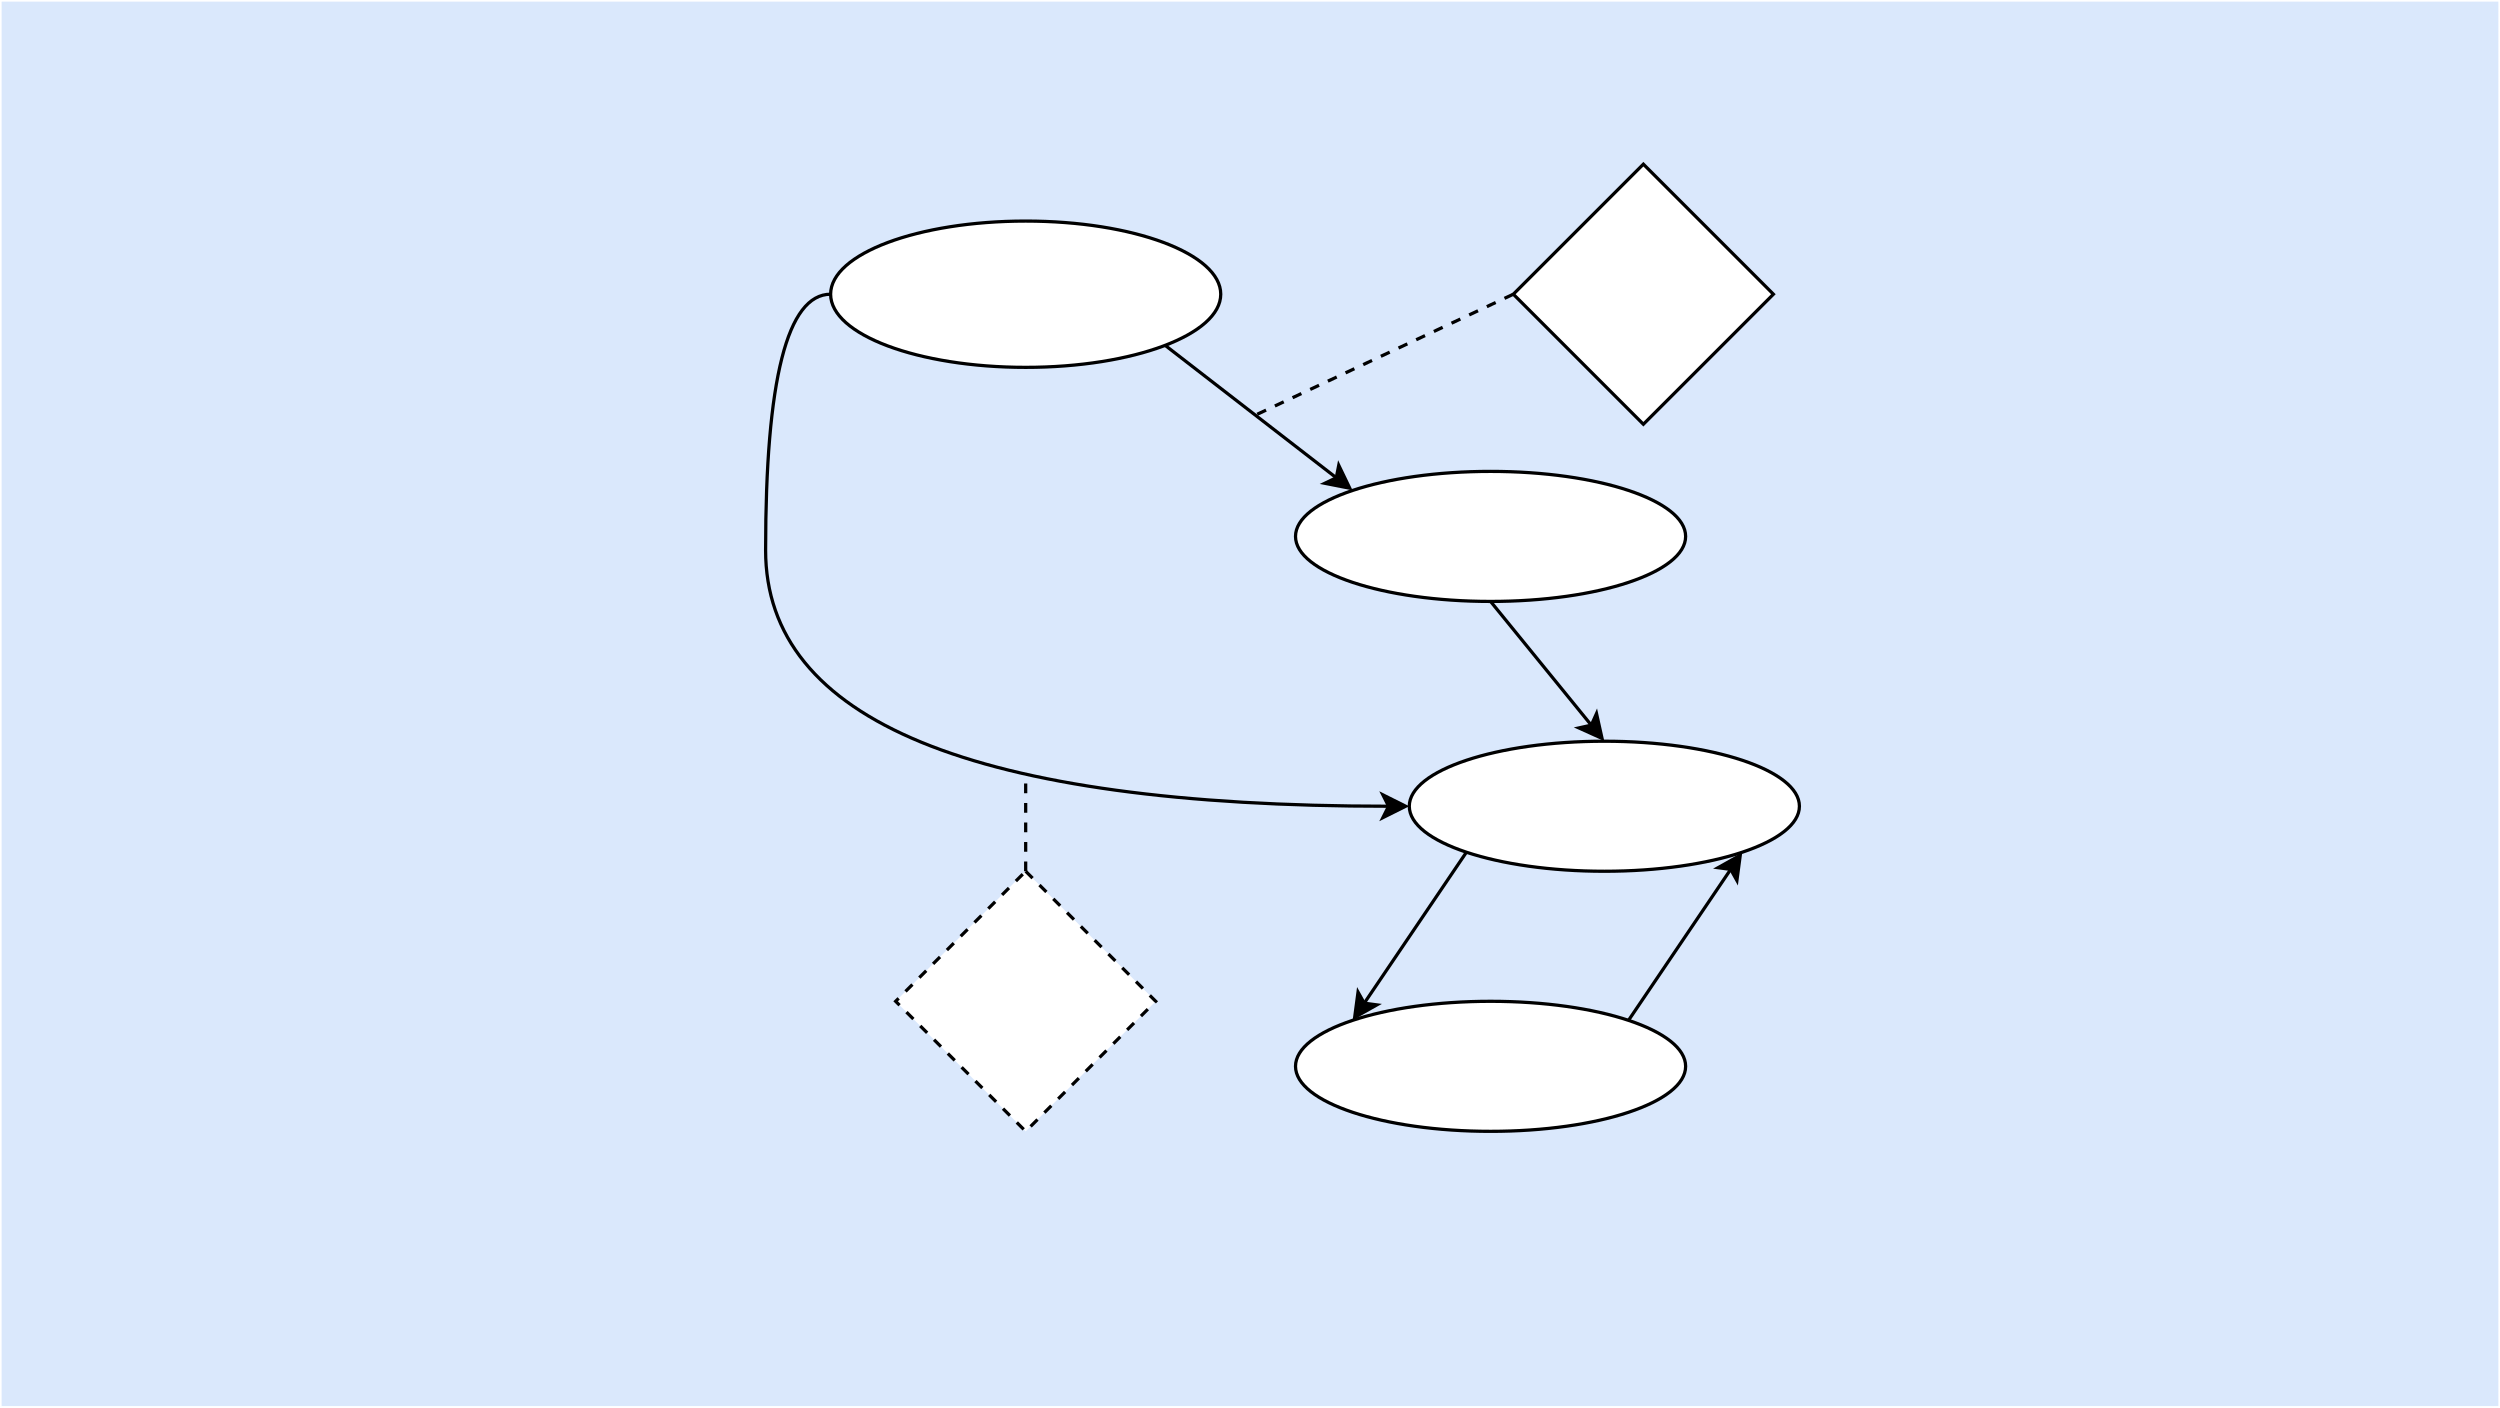
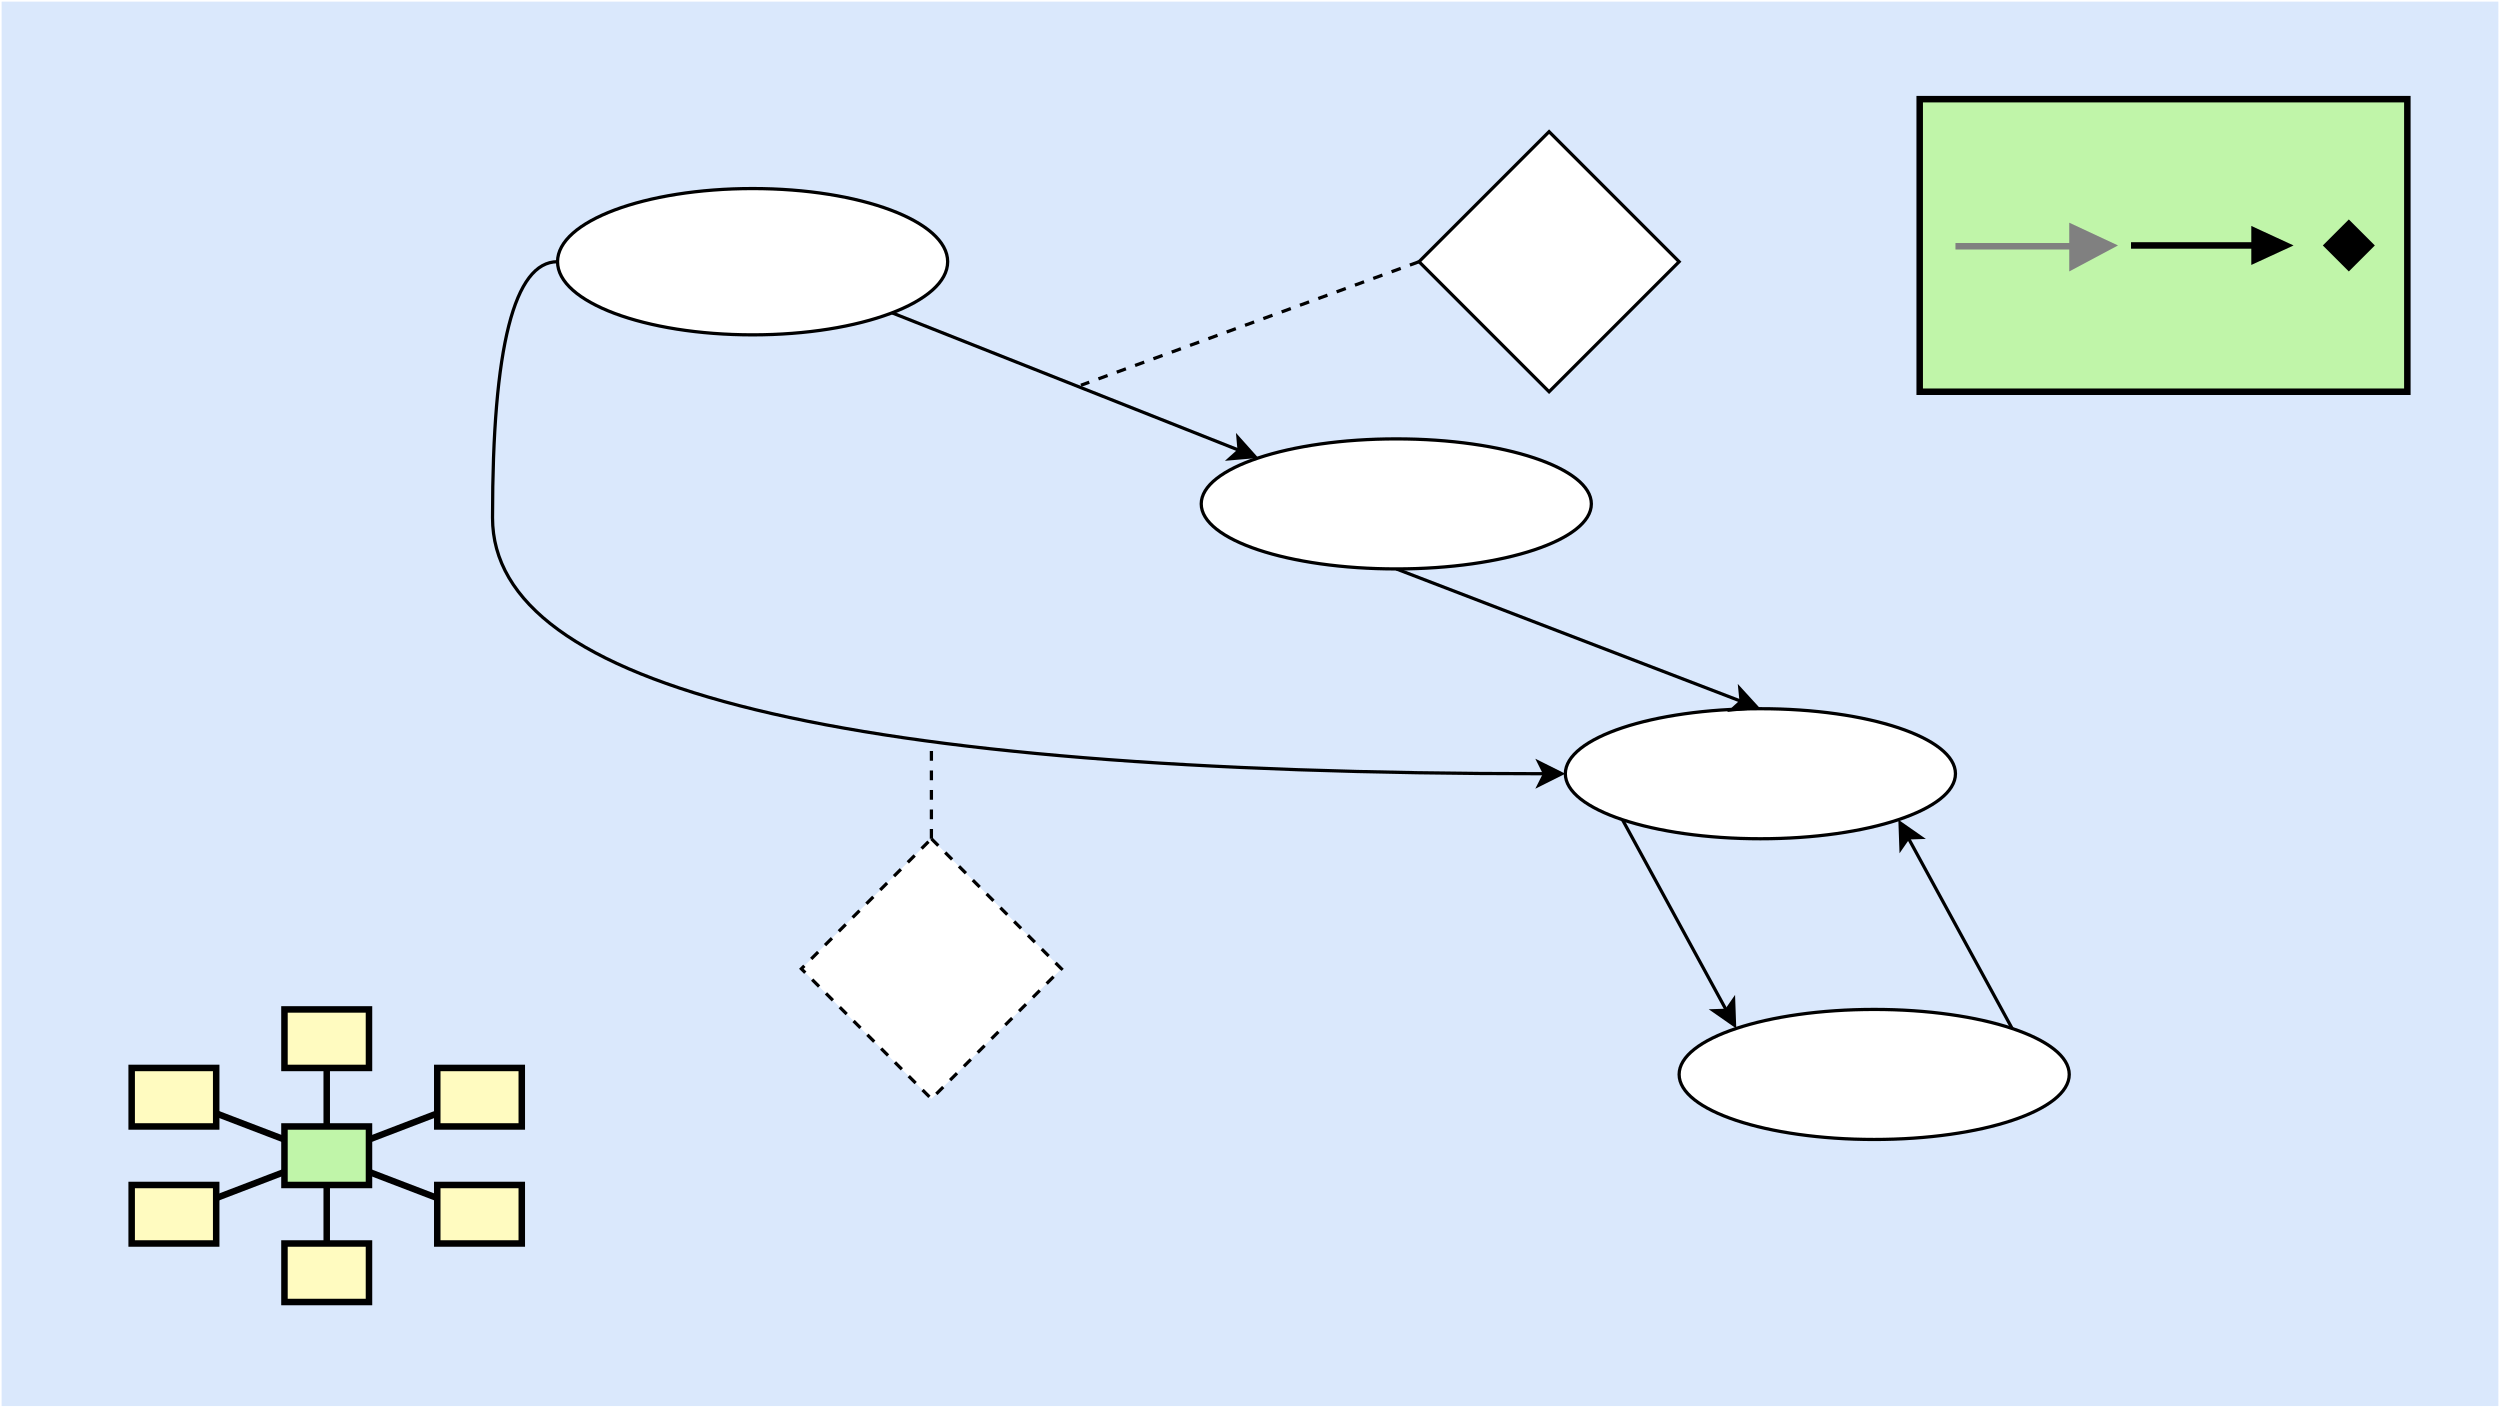
<svg xmlns="http://www.w3.org/2000/svg" version="1.1" width="769px" height="433px" viewBox="-0.5 -0.5 769 433" style="background-color: rgb(255, 255, 255);">
  <defs />
  <g>
    <rect x="0" y="0" width="768" height="432" fill="#dae8fc" stroke="none" pointer-events="all" />
-     <ellipse cx="493" cy="247.5" rx="60" ry="20" fill="rgb(255, 255, 255)" stroke="rgb(0, 0, 0)" pointer-events="all" />
-     <path d="M 357.9 105.73 L 410.54 146.46" fill="none" stroke="rgb(0, 0, 0)" stroke-miterlimit="10" pointer-events="stroke" />
-     <path d="M 414.69 149.67 L 407.01 148.16 L 410.54 146.46 L 411.3 142.62 Z" fill="rgb(0, 0, 0)" stroke="rgb(0, 0, 0)" stroke-miterlimit="10" pointer-events="all" />
-     <path d="M 255 90 Q 235 90 235 168.75 Q 235 247.5 426.63 247.5" fill="none" stroke="rgb(0, 0, 0)" stroke-miterlimit="10" pointer-events="stroke" />
-     <path d="M 431.88 247.5 L 424.88 251 L 426.63 247.5 L 424.88 244 Z" fill="rgb(0, 0, 0)" stroke="rgb(0, 0, 0)" stroke-miterlimit="10" pointer-events="all" />
-     <ellipse cx="315" cy="90" rx="60" ry="22.5" fill="rgb(255, 255, 255)" stroke="rgb(0, 0, 0)" pointer-events="all" />
-     <path d="M 465 90 L 385 127.5" fill="none" stroke="rgb(0, 0, 0)" stroke-miterlimit="10" stroke-dasharray="3 3" pointer-events="stroke" />
-     <path d="M 458 184.5 L 488.98 222.56" fill="none" stroke="rgb(0, 0, 0)" stroke-miterlimit="10" pointer-events="stroke" />
-     <path d="M 492.29 226.63 L 485.16 223.41 L 488.98 222.56 L 490.59 218.99 Z" fill="rgb(0, 0, 0)" stroke="rgb(0, 0, 0)" stroke-miterlimit="10" pointer-events="all" />
-     <ellipse cx="458" cy="164.5" rx="60" ry="20" fill="rgb(255, 255, 255)" stroke="rgb(0, 0, 0)" pointer-events="all" />
-     <path d="M 505 50 L 545 90 L 505 130 L 465 90 Z" fill="rgb(255, 255, 255)" stroke="rgb(0, 0, 0)" stroke-miterlimit="10" pointer-events="all" />
-     <path d="M 450.57 261.64 L 419.14 308.08" fill="none" stroke="rgb(0, 0, 0)" stroke-miterlimit="10" pointer-events="stroke" />
-     <path d="M 416.2 312.43 L 417.23 304.67 L 419.14 308.08 L 423.02 308.6 Z" fill="rgb(0, 0, 0)" stroke="rgb(0, 0, 0)" stroke-miterlimit="10" pointer-events="all" />
-     <path d="M 500.43 313.36 L 531.86 266.92" fill="none" stroke="rgb(0, 0, 0)" stroke-miterlimit="10" pointer-events="stroke" />
-     <path d="M 534.8 262.57 L 533.77 270.33 L 531.86 266.92 L 527.98 266.4 Z" fill="rgb(0, 0, 0)" stroke="rgb(0, 0, 0)" stroke-miterlimit="10" pointer-events="all" />
-     <ellipse cx="458" cy="327.5" rx="60" ry="20" fill="rgb(255, 255, 255)" stroke="rgb(0, 0, 0)" pointer-events="all" />
-     <path d="M 315 267.5 L 355 307.5 L 315 347.5 L 275 307.5 Z" fill="rgb(255, 255, 255)" stroke="rgb(0, 0, 0)" stroke-miterlimit="10" stroke-dasharray="3 3" pointer-events="all" />
-     <path d="M 315 267.5 L 315 237.5" fill="none" stroke="rgb(0, 0, 0)" stroke-miterlimit="10" stroke-dasharray="3 3" pointer-events="stroke" />
+     <ellipse cx="541" cy="237.5" rx="60" ry="20" fill="rgb(255, 255, 255)" stroke="rgb(0, 0, 0)" pointer-events="all" />
+     <path d="M 273.9 95.73 L 380.65 138.01" fill="none" stroke="rgb(0, 0, 0)" stroke-miterlimit="10" pointer-events="stroke" />
+     <path d="M 385.53 139.95 L 377.74 140.62 L 380.65 138.01 L 380.31 134.11 Z" fill="rgb(0, 0, 0)" stroke="rgb(0, 0, 0)" stroke-miterlimit="10" pointer-events="all" />
+     <path d="M 171 80 Q 151 80 151 158.75 Q 151 237.5 474.63 237.5" fill="none" stroke="rgb(0, 0, 0)" stroke-miterlimit="10" pointer-events="stroke" />
+     <path d="M 479.88 237.5 L 472.88 241 L 474.63 237.5 L 472.88 234 Z" fill="rgb(0, 0, 0)" stroke="rgb(0, 0, 0)" stroke-miterlimit="10" pointer-events="all" />
+     <ellipse cx="231" cy="80" rx="60" ry="22.5" fill="rgb(255, 255, 255)" stroke="rgb(0, 0, 0)" pointer-events="all" />
+     <path d="M 436 80 L 332 118" fill="none" stroke="rgb(0, 0, 0)" stroke-miterlimit="10" stroke-dasharray="3 3" pointer-events="stroke" />
+     <path d="M 429 174.5 L 535.06 215.22" fill="none" stroke="rgb(0, 0, 0)" stroke-miterlimit="10" pointer-events="stroke" />
+     <path d="M 539.96 217.1 L 532.17 217.86 L 535.06 215.22 L 534.68 211.32 Z" fill="rgb(0, 0, 0)" stroke="rgb(0, 0, 0)" stroke-miterlimit="10" pointer-events="all" />
+     <ellipse cx="429" cy="154.5" rx="60" ry="20" fill="rgb(255, 255, 255)" stroke="rgb(0, 0, 0)" pointer-events="all" />
+     <path d="M 476 40 L 516 80 L 476 120 L 436 80 Z" fill="rgb(255, 255, 255)" stroke="rgb(0, 0, 0)" stroke-miterlimit="10" pointer-events="all" />
+     <path d="M 498.57 251.64 L 530.53 310.27" fill="none" stroke="rgb(0, 0, 0)" stroke-miterlimit="10" pointer-events="stroke" />
+     <path d="M 533.04 314.88 L 526.62 310.4 L 530.53 310.27 L 532.76 307.05 Z" fill="rgb(0, 0, 0)" stroke="rgb(0, 0, 0)" stroke-miterlimit="10" pointer-events="all" />
+     <path d="M 618.43 315.86 L 586.47 257.23" fill="none" stroke="rgb(0, 0, 0)" stroke-miterlimit="10" pointer-events="stroke" />
+     <path d="M 583.96 252.62 L 590.38 257.1 L 586.47 257.23 L 584.24 260.45 Z" fill="rgb(0, 0, 0)" stroke="rgb(0, 0, 0)" stroke-miterlimit="10" pointer-events="all" />
+     <ellipse cx="576" cy="330" rx="60" ry="20" fill="rgb(255, 255, 255)" stroke="rgb(0, 0, 0)" pointer-events="all" />
+     <path d="M 286 257.5 L 326 297.5 L 286 337.5 L 246 297.5 Z" fill="rgb(255, 255, 255)" stroke="rgb(0, 0, 0)" stroke-miterlimit="10" stroke-dasharray="3 3" pointer-events="all" />
+     <path d="M 286 257.5 L 286 227.5" fill="none" stroke="rgb(0, 0, 0)" stroke-miterlimit="10" stroke-dasharray="3 3" pointer-events="stroke" />
+     <rect x="87" y="310" width="26" height="18" fill="#fffbc0" stroke="#000000" stroke-width="2" pointer-events="all" />
+     <rect x="40" y="328" width="26" height="18" fill="#fffbc0" stroke="#000000" stroke-width="2" pointer-events="all" />
+     <rect x="134" y="328" width="26" height="18" fill="#fffbc0" stroke="#000000" stroke-width="2" pointer-events="all" />
+     <rect x="40" y="364" width="26" height="18" fill="#fffbc0" stroke="#000000" stroke-width="2" pointer-events="all" />
+     <rect x="134" y="364" width="26" height="18" fill="#fffbc0" stroke="#000000" stroke-width="2" pointer-events="all" />
+     <rect x="87" y="382" width="26" height="18" fill="#fffbc0" stroke="#000000" stroke-width="2" pointer-events="all" />
+     <rect x="87" y="346" width="26" height="18" fill="#c0f5a9" stroke="#000000" stroke-width="2" pointer-events="all" />
+     <path d="M 100 346 L 100 328" fill="none" stroke="rgb(0, 0, 0)" stroke-width="2" stroke-miterlimit="10" pointer-events="stroke" />
+     <path d="M 87 350.02 L 66 341.98" fill="none" stroke="rgb(0, 0, 0)" stroke-width="2" stroke-miterlimit="10" pointer-events="stroke" />
+     <path d="M 113 350.02 L 134 341.98" fill="none" stroke="rgb(0, 0, 0)" stroke-width="2" stroke-miterlimit="10" pointer-events="stroke" />
+     <path d="M 87 359.98 L 66 368.02" fill="none" stroke="rgb(0, 0, 0)" stroke-width="2" stroke-miterlimit="10" pointer-events="stroke" />
+     <path d="M 113 359.98 L 134 368.02" fill="none" stroke="rgb(0, 0, 0)" stroke-width="2" stroke-miterlimit="10" pointer-events="stroke" />
+     <path d="M 100 364 L 100 382" fill="none" stroke="rgb(0, 0, 0)" stroke-width="2" stroke-miterlimit="10" pointer-events="stroke" />
+     <rect x="590" y="30" width="150" height="90" fill="#c0f5a9" stroke="rgb(0, 0, 0)" stroke-width="2" pointer-events="all" />
+     <path d="M 655 75 L 700 75" fill="none" stroke="#000000" stroke-width="2" stroke-miterlimit="10" pointer-events="all" />
+     <path d="M 692 69 L 692 81 L 705 75 Z M 722 67 L 730 75 L 722 83 L 714 75 Z" fill="#000000" stroke="none" pointer-events="all" />
+     <path d="M 636 68 L 636 83 L 651 75 Z" fill="#808080" stroke="none" pointer-events="all" />
+     <path d="M 601 75.25 L 646 75.25" fill="none" stroke="#808080" stroke-width="2" stroke-miterlimit="10" pointer-events="all" />
  </g>
</svg>
